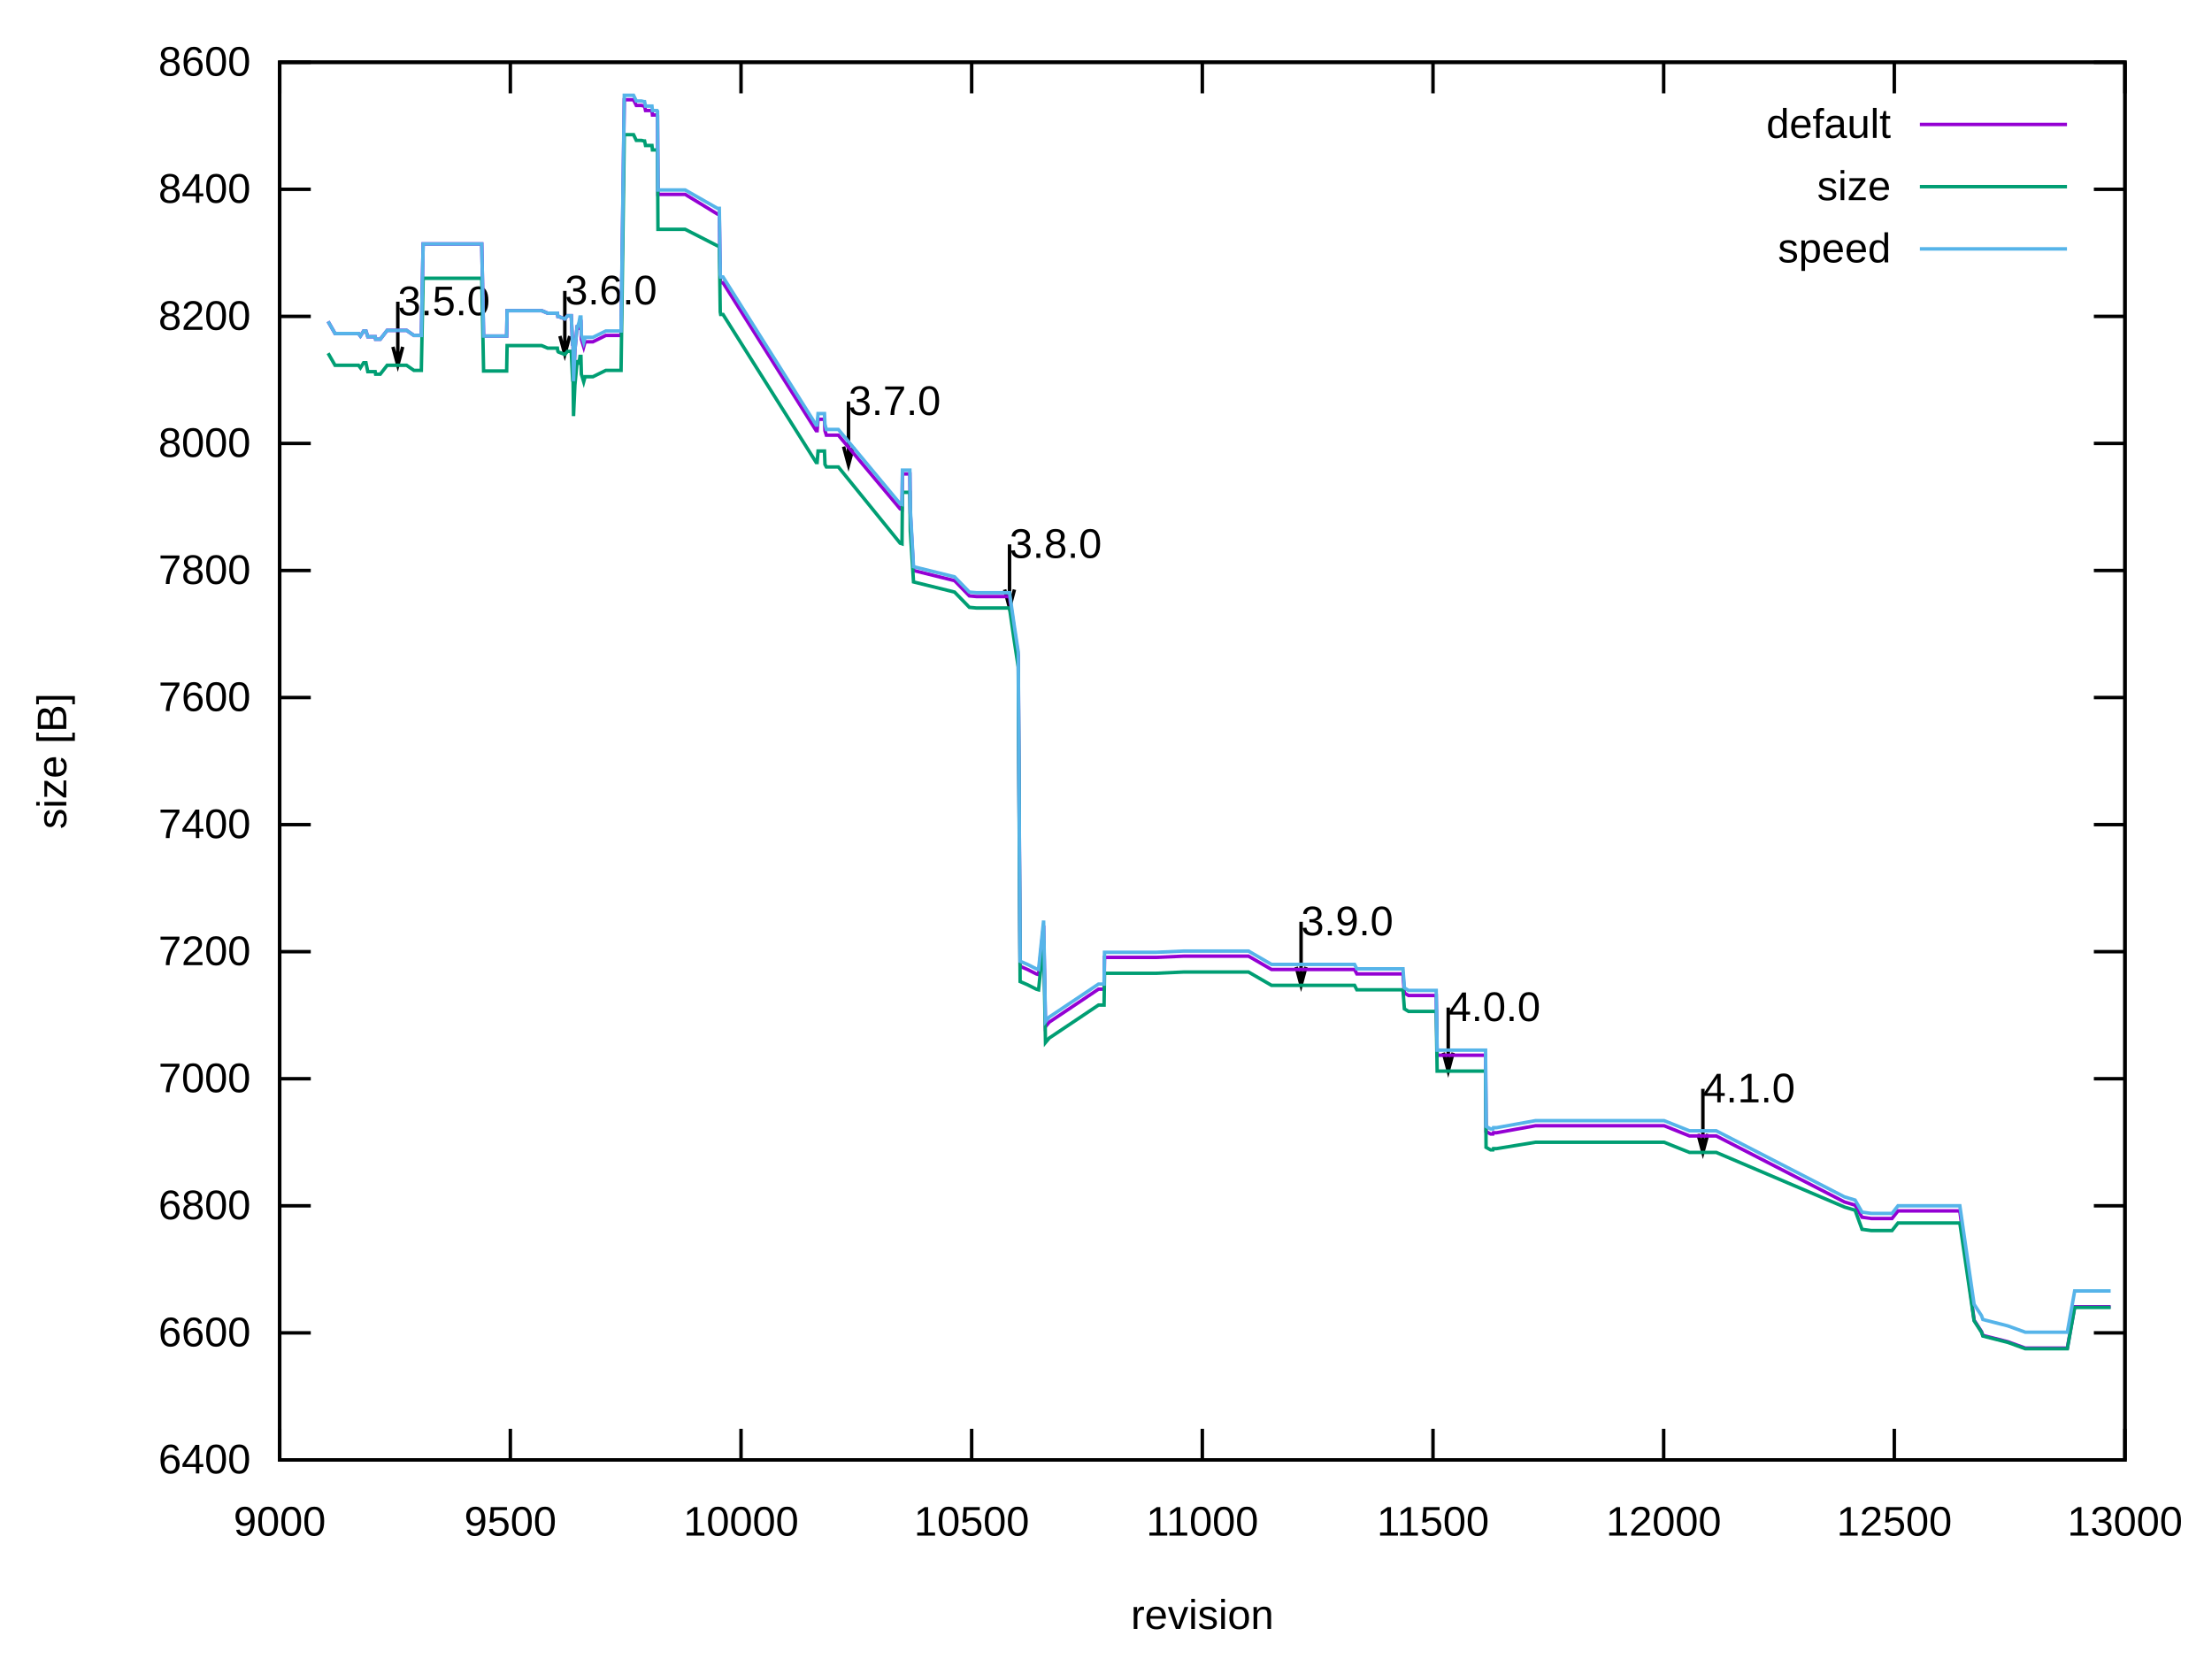
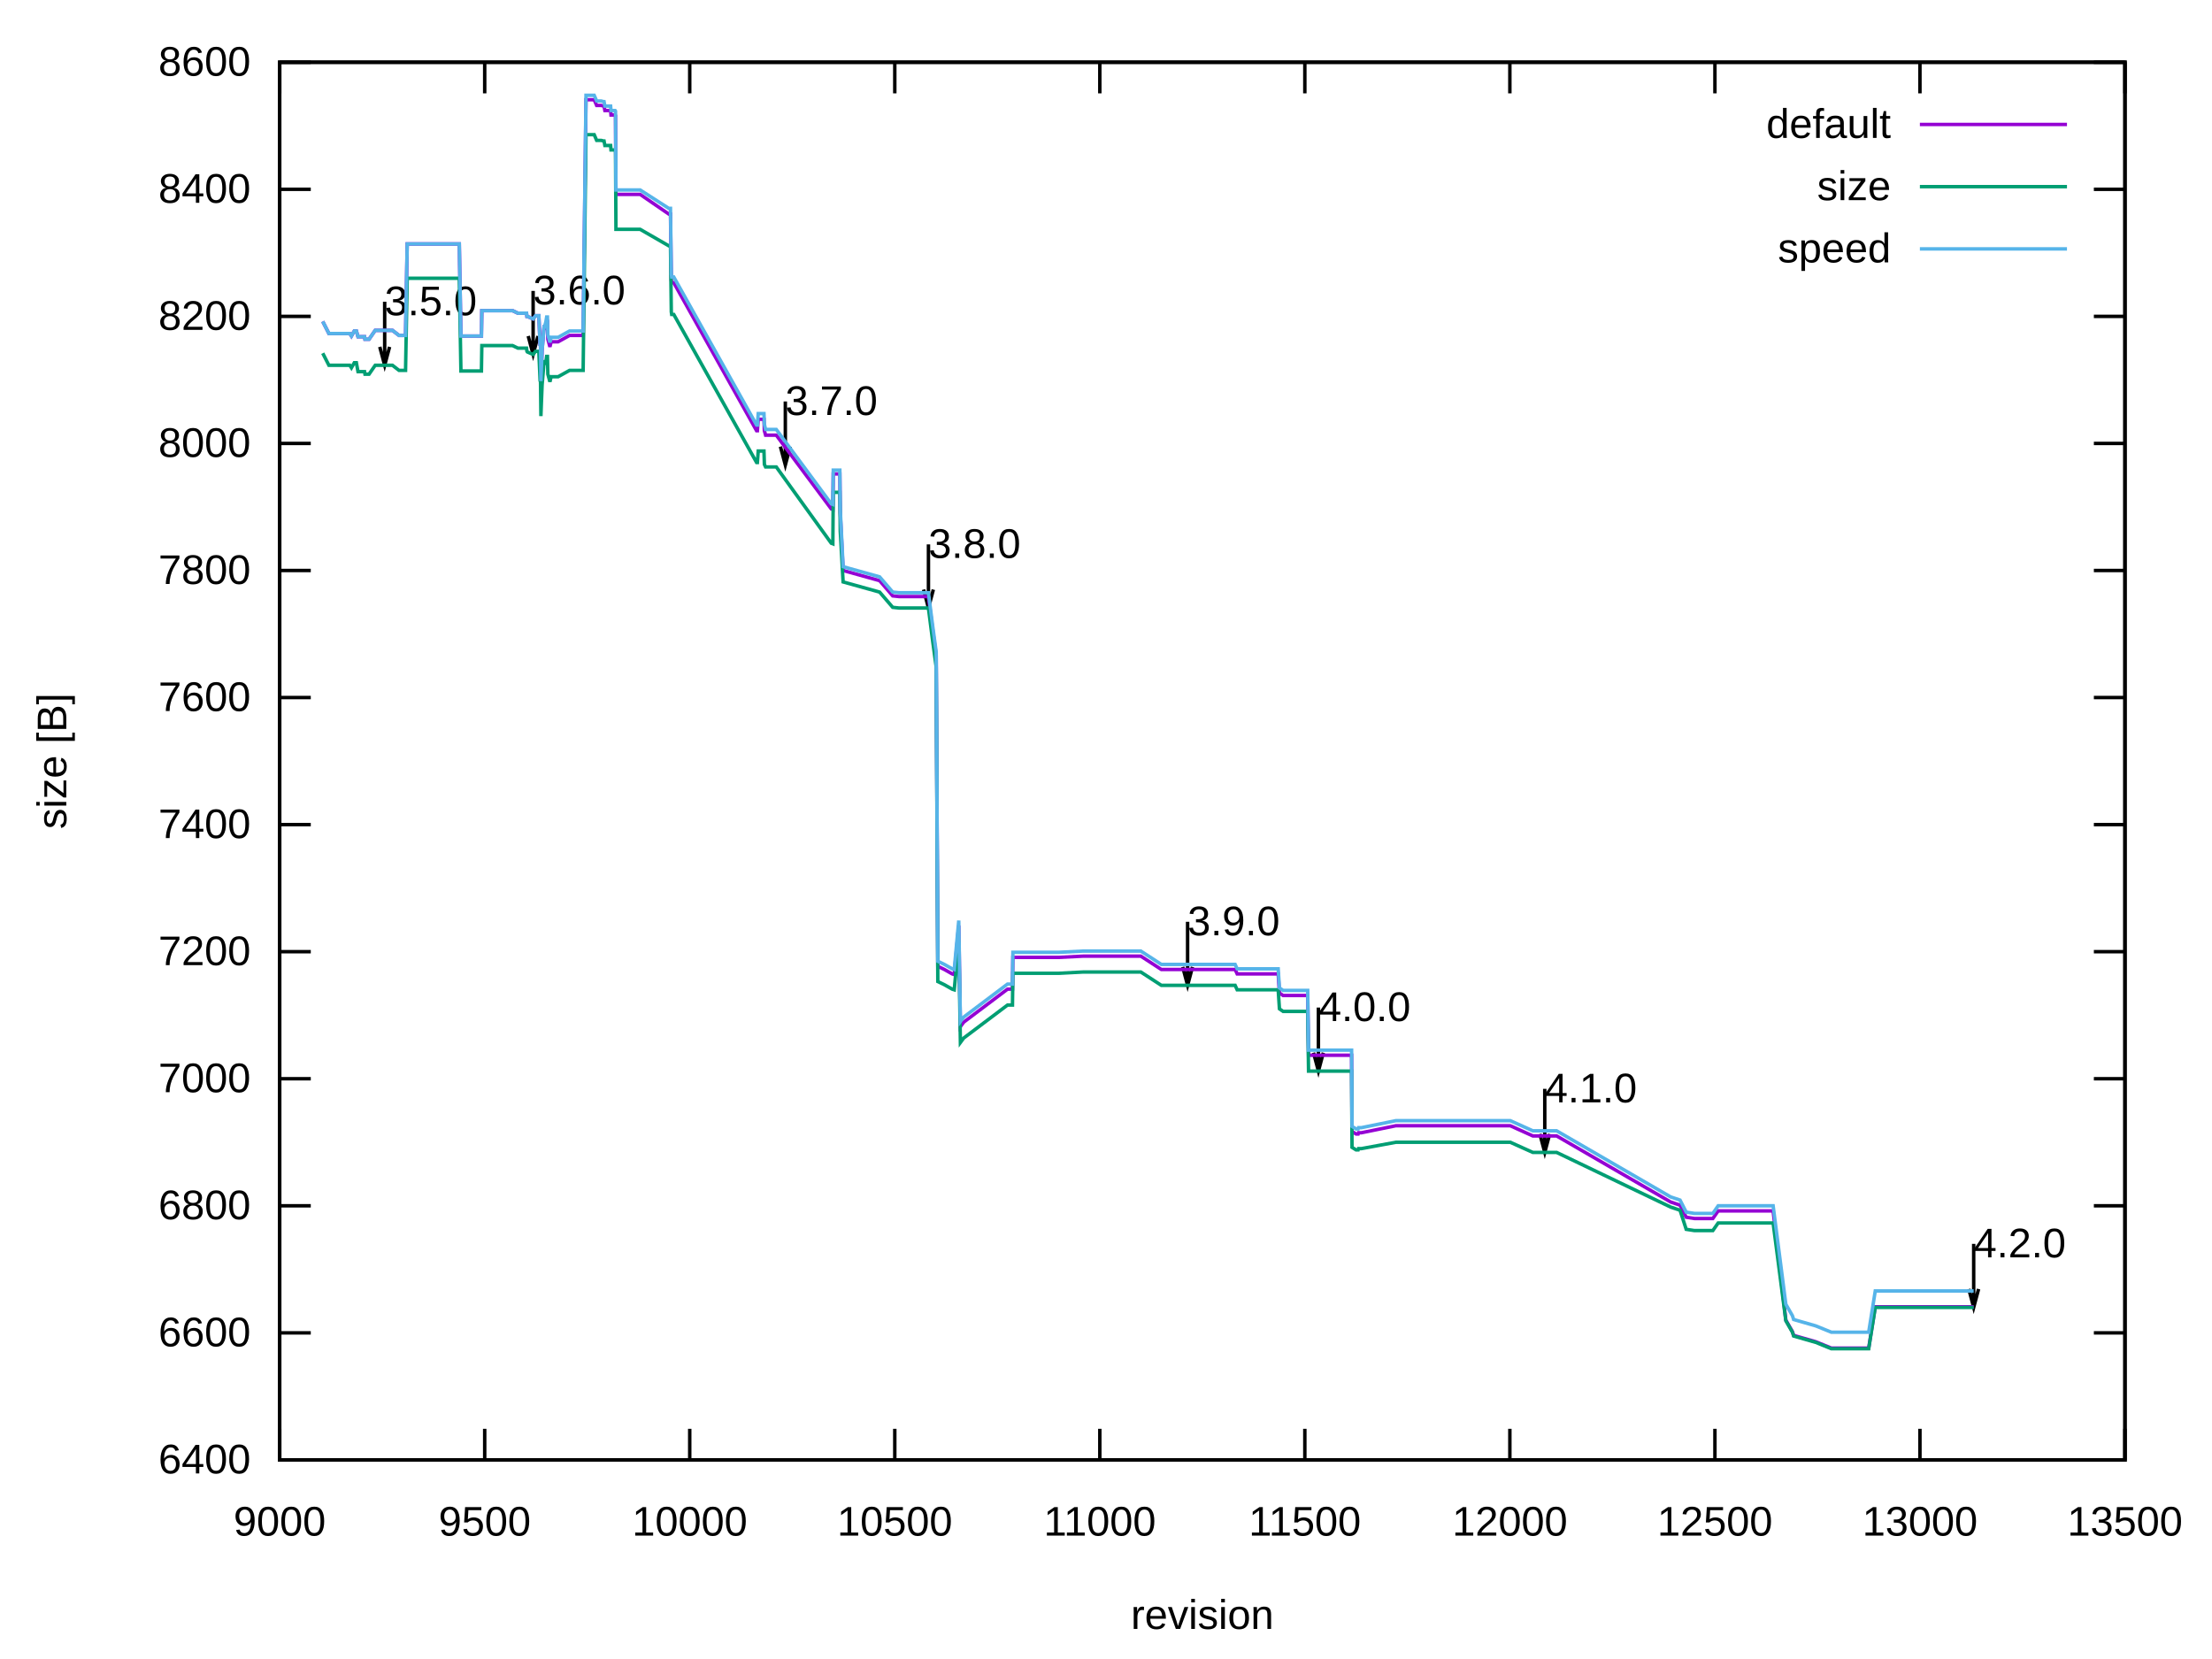
<svg xmlns="http://www.w3.org/2000/svg" xmlns:xlink="http://www.w3.org/1999/xlink" width="640" height="480" viewBox="0 0 640 480">
  <g id="gnuplot_canvas">
    <rect x="0" y="0" width="640" height="480" fill="none" />
    <defs>
      <circle id="gpDot" r="0.5" stroke-width="0.5" stroke="currentColor" />
      <path id="gpPt0" stroke-width="0.222" stroke="currentColor" d="M-1,0 h2 M0,-1 v2" />
      <path id="gpPt1" stroke-width="0.222" stroke="currentColor" d="M-1,-1 L1,1 M1,-1 L-1,1" />
      <path id="gpPt2" stroke-width="0.222" stroke="currentColor" d="M-1,0 L1,0 M0,-1 L0,1 M-1,-1 L1,1 M-1,1 L1,-1" />
      <rect id="gpPt3" stroke-width="0.222" stroke="currentColor" x="-1" y="-1" width="2" height="2" />
      <rect id="gpPt4" stroke-width="0.222" stroke="currentColor" fill="currentColor" x="-1" y="-1" width="2" height="2" />
      <circle id="gpPt5" stroke-width="0.222" stroke="currentColor" cx="0" cy="0" r="1" />
      <use xlink:href="#gpPt5" id="gpPt6" fill="currentColor" stroke="none" />
      <path id="gpPt7" stroke-width="0.222" stroke="currentColor" d="M0,-1.33 L-1.33,0.67 L1.33,0.67 z" />
      <use xlink:href="#gpPt7" id="gpPt8" fill="currentColor" stroke="none" />
      <use xlink:href="#gpPt7" id="gpPt9" stroke="currentColor" transform="rotate(180)" />
      <use xlink:href="#gpPt9" id="gpPt10" fill="currentColor" stroke="none" />
      <use xlink:href="#gpPt3" id="gpPt11" stroke="currentColor" transform="rotate(45)" />
      <use xlink:href="#gpPt11" id="gpPt12" fill="currentColor" stroke="none" />
      <path id="gpPt13" stroke-width="0.222" stroke="currentColor" d="M0,1.330 L1.265,0.411 L0.782,-1.067 L-0.782,-1.076 L-1.265,0.411 z" />
      <use xlink:href="#gpPt13" id="gpPt14" fill="currentColor" stroke="none" />
      <filter id="textbox" filterUnits="objectBoundingBox" x="0" y="0" height="1" width="1">
        <feFlood flood-color="white" flood-opacity="1" result="bgnd" />
        <feComposite in="SourceGraphic" in2="bgnd" operator="atop" />
      </filter>
      <filter id="greybox" filterUnits="objectBoundingBox" x="0" y="0" height="1" width="1">
        <feFlood flood-color="lightgrey" flood-opacity="1" result="grey" />
        <feComposite in="SourceGraphic" in2="grey" operator="atop" />
      </filter>
    </defs>
    <g fill="none" color="white" stroke="currentColor" stroke-width="1.00" stroke-linecap="butt" stroke-linejoin="miter">
</g>
    <g fill="none" color="black" stroke="currentColor" stroke-width="1.00" stroke-linecap="butt" stroke-linejoin="miter">
      <path stroke="black" d="M80.92,422.40 L89.92,422.40 M614.82,422.40 L605.82,422.40  " />
      <g transform="translate(72.53,426.30)" stroke="none" fill="black" font-family="Arial" font-size="12.00" text-anchor="end">
        <text>
          <tspan font-family="Arial"> 6400</tspan>
        </text>
      </g>
    </g>
    <g fill="none" color="black" stroke="currentColor" stroke-width="1.00" stroke-linecap="butt" stroke-linejoin="miter">
      <path stroke="black" d="M80.92,385.64 L89.92,385.64 M614.82,385.64 L605.82,385.64  " />
      <g transform="translate(72.53,389.54)" stroke="none" fill="black" font-family="Arial" font-size="12.00" text-anchor="end">
        <text>
          <tspan font-family="Arial"> 6600</tspan>
        </text>
      </g>
    </g>
    <g fill="none" color="black" stroke="currentColor" stroke-width="1.00" stroke-linecap="butt" stroke-linejoin="miter">
      <path stroke="black" d="M80.92,348.87 L89.92,348.87 M614.82,348.87 L605.82,348.87  " />
      <g transform="translate(72.53,352.77)" stroke="none" fill="black" font-family="Arial" font-size="12.00" text-anchor="end">
        <text>
          <tspan font-family="Arial"> 6800</tspan>
        </text>
      </g>
    </g>
    <g fill="none" color="black" stroke="currentColor" stroke-width="1.00" stroke-linecap="butt" stroke-linejoin="miter">
      <path stroke="black" d="M80.92,312.11 L89.92,312.11 M614.82,312.11 L605.82,312.11  " />
      <g transform="translate(72.53,316.01)" stroke="none" fill="black" font-family="Arial" font-size="12.00" text-anchor="end">
        <text>
          <tspan font-family="Arial"> 7000</tspan>
        </text>
      </g>
    </g>
    <g fill="none" color="black" stroke="currentColor" stroke-width="1.00" stroke-linecap="butt" stroke-linejoin="miter">
      <path stroke="black" d="M80.92,275.35 L89.92,275.35 M614.82,275.35 L605.82,275.35  " />
      <g transform="translate(72.53,279.25)" stroke="none" fill="black" font-family="Arial" font-size="12.00" text-anchor="end">
        <text>
          <tspan font-family="Arial"> 7200</tspan>
        </text>
      </g>
    </g>
    <g fill="none" color="black" stroke="currentColor" stroke-width="1.00" stroke-linecap="butt" stroke-linejoin="miter">
      <path stroke="black" d="M80.92,238.59 L89.92,238.59 M614.82,238.59 L605.82,238.59  " />
      <g transform="translate(72.53,242.49)" stroke="none" fill="black" font-family="Arial" font-size="12.00" text-anchor="end">
        <text>
          <tspan font-family="Arial"> 7400</tspan>
        </text>
      </g>
    </g>
    <g fill="none" color="black" stroke="currentColor" stroke-width="1.00" stroke-linecap="butt" stroke-linejoin="miter">
      <path stroke="black" d="M80.92,201.82 L89.92,201.82 M614.82,201.82 L605.82,201.82  " />
      <g transform="translate(72.53,205.72)" stroke="none" fill="black" font-family="Arial" font-size="12.00" text-anchor="end">
        <text>
          <tspan font-family="Arial"> 7600</tspan>
        </text>
      </g>
    </g>
    <g fill="none" color="black" stroke="currentColor" stroke-width="1.00" stroke-linecap="butt" stroke-linejoin="miter">
      <path stroke="black" d="M80.92,165.06 L89.92,165.06 M614.82,165.06 L605.82,165.06  " />
      <g transform="translate(72.53,168.96)" stroke="none" fill="black" font-family="Arial" font-size="12.00" text-anchor="end">
        <text>
          <tspan font-family="Arial"> 7800</tspan>
        </text>
      </g>
    </g>
    <g fill="none" color="black" stroke="currentColor" stroke-width="1.00" stroke-linecap="butt" stroke-linejoin="miter">
      <path stroke="black" d="M80.92,128.30 L89.92,128.30 M614.82,128.30 L605.82,128.30  " />
      <g transform="translate(72.53,132.20)" stroke="none" fill="black" font-family="Arial" font-size="12.00" text-anchor="end">
        <text>
          <tspan font-family="Arial"> 8000</tspan>
        </text>
      </g>
    </g>
    <g fill="none" color="black" stroke="currentColor" stroke-width="1.00" stroke-linecap="butt" stroke-linejoin="miter">
      <path stroke="black" d="M80.92,91.54 L89.92,91.54 M614.82,91.54 L605.82,91.54  " />
      <g transform="translate(72.53,95.44)" stroke="none" fill="black" font-family="Arial" font-size="12.00" text-anchor="end">
        <text>
          <tspan font-family="Arial"> 8200</tspan>
        </text>
      </g>
    </g>
    <g fill="none" color="black" stroke="currentColor" stroke-width="1.00" stroke-linecap="butt" stroke-linejoin="miter">
      <path stroke="black" d="M80.92,54.77 L89.92,54.77 M614.82,54.77 L605.82,54.77  " />
      <g transform="translate(72.53,58.67)" stroke="none" fill="black" font-family="Arial" font-size="12.00" text-anchor="end">
        <text>
          <tspan font-family="Arial"> 8400</tspan>
        </text>
      </g>
    </g>
    <g fill="none" color="black" stroke="currentColor" stroke-width="1.00" stroke-linecap="butt" stroke-linejoin="miter">
      <path stroke="black" d="M80.92,18.01 L89.92,18.01 M614.82,18.01 L605.82,18.01  " />
      <g transform="translate(72.53,21.91)" stroke="none" fill="black" font-family="Arial" font-size="12.00" text-anchor="end">
        <text>
          <tspan font-family="Arial"> 8600</tspan>
        </text>
      </g>
    </g>
    <g fill="none" color="black" stroke="currentColor" stroke-width="1.00" stroke-linecap="butt" stroke-linejoin="miter">
      <path stroke="black" d="M80.92,422.40 L80.92,413.40 M80.92,18.01 L80.92,27.01  " />
      <g transform="translate(80.92,444.30)" stroke="none" fill="black" font-family="Arial" font-size="12.00" text-anchor="middle">
        <text>
          <tspan font-family="Arial"> 9000</tspan>
        </text>
      </g>
    </g>
    <g fill="none" color="black" stroke="currentColor" stroke-width="1.00" stroke-linecap="butt" stroke-linejoin="miter">
-       <path stroke="black" d="M147.66,422.40 L147.66,413.40 M147.66,18.01 L147.66,27.01  " />
-       <g transform="translate(147.66,444.30)" stroke="none" fill="black" font-family="Arial" font-size="12.00" text-anchor="middle">
+       <path stroke="black" d="M140.24,422.40 L140.24,413.40 M140.24,18.01 L140.24,27.01  " />
+       <g transform="translate(140.24,444.30)" stroke="none" fill="black" font-family="Arial" font-size="12.00" text-anchor="middle">
        <text>
          <tspan font-family="Arial"> 9500</tspan>
        </text>
      </g>
    </g>
    <g fill="none" color="black" stroke="currentColor" stroke-width="1.00" stroke-linecap="butt" stroke-linejoin="miter">
-       <path stroke="black" d="M214.40,422.40 L214.40,413.40 M214.40,18.01 L214.40,27.01  " />
-       <g transform="translate(214.40,444.30)" stroke="none" fill="black" font-family="Arial" font-size="12.00" text-anchor="middle">
+       <path stroke="black" d="M199.56,422.40 L199.56,413.40 M199.56,18.01 L199.56,27.01  " />
+       <g transform="translate(199.56,444.30)" stroke="none" fill="black" font-family="Arial" font-size="12.00" text-anchor="middle">
        <text>
          <tspan font-family="Arial"> 10000</tspan>
        </text>
      </g>
    </g>
    <g fill="none" color="black" stroke="currentColor" stroke-width="1.00" stroke-linecap="butt" stroke-linejoin="miter">
-       <path stroke="black" d="M281.13,422.40 L281.13,413.40 M281.13,18.01 L281.13,27.01  " />
-       <g transform="translate(281.13,444.30)" stroke="none" fill="black" font-family="Arial" font-size="12.00" text-anchor="middle">
+       <path stroke="black" d="M258.89,422.40 L258.89,413.40 M258.89,18.01 L258.89,27.01  " />
+       <g transform="translate(258.89,444.30)" stroke="none" fill="black" font-family="Arial" font-size="12.00" text-anchor="middle">
        <text>
          <tspan font-family="Arial"> 10500</tspan>
        </text>
      </g>
    </g>
    <g fill="none" color="black" stroke="currentColor" stroke-width="1.00" stroke-linecap="butt" stroke-linejoin="miter">
-       <path stroke="black" d="M347.87,422.40 L347.87,413.40 M347.87,18.01 L347.87,27.01  " />
-       <g transform="translate(347.87,444.30)" stroke="none" fill="black" font-family="Arial" font-size="12.00" text-anchor="middle">
+       <path stroke="black" d="M318.21,422.40 L318.21,413.40 M318.21,18.01 L318.21,27.01  " />
+       <g transform="translate(318.21,444.30)" stroke="none" fill="black" font-family="Arial" font-size="12.00" text-anchor="middle">
        <text>
          <tspan font-family="Arial"> 11000</tspan>
        </text>
      </g>
    </g>
    <g fill="none" color="black" stroke="currentColor" stroke-width="1.00" stroke-linecap="butt" stroke-linejoin="miter">
-       <path stroke="black" d="M414.61,422.40 L414.61,413.40 M414.61,18.01 L414.61,27.01  " />
-       <g transform="translate(414.61,444.30)" stroke="none" fill="black" font-family="Arial" font-size="12.00" text-anchor="middle">
+       <path stroke="black" d="M377.53,422.40 L377.53,413.40 M377.53,18.01 L377.53,27.01  " />
+       <g transform="translate(377.53,444.30)" stroke="none" fill="black" font-family="Arial" font-size="12.00" text-anchor="middle">
        <text>
          <tspan font-family="Arial"> 11500</tspan>
        </text>
      </g>
    </g>
    <g fill="none" color="black" stroke="currentColor" stroke-width="1.00" stroke-linecap="butt" stroke-linejoin="miter">
-       <path stroke="black" d="M481.35,422.40 L481.35,413.40 M481.35,18.01 L481.35,27.01  " />
-       <g transform="translate(481.35,444.30)" stroke="none" fill="black" font-family="Arial" font-size="12.00" text-anchor="middle">
+       <path stroke="black" d="M436.85,422.40 L436.85,413.40 M436.85,18.01 L436.85,27.01  " />
+       <g transform="translate(436.85,444.30)" stroke="none" fill="black" font-family="Arial" font-size="12.00" text-anchor="middle">
        <text>
          <tspan font-family="Arial"> 12000</tspan>
        </text>
      </g>
    </g>
    <g fill="none" color="black" stroke="currentColor" stroke-width="1.00" stroke-linecap="butt" stroke-linejoin="miter">
-       <path stroke="black" d="M548.08,422.40 L548.08,413.40 M548.08,18.01 L548.08,27.01  " />
-       <g transform="translate(548.08,444.30)" stroke="none" fill="black" font-family="Arial" font-size="12.00" text-anchor="middle">
+       <path stroke="black" d="M496.18,422.40 L496.18,413.40 M496.18,18.01 L496.18,27.01  " />
+       <g transform="translate(496.18,444.30)" stroke="none" fill="black" font-family="Arial" font-size="12.00" text-anchor="middle">
        <text>
          <tspan font-family="Arial"> 12500</tspan>
+         </text>
+       </g>
+     </g>
+     <g fill="none" color="black" stroke="currentColor" stroke-width="1.00" stroke-linecap="butt" stroke-linejoin="miter">
+       <path stroke="black" d="M555.50,422.40 L555.50,413.40 M555.50,18.01 L555.50,27.01  " />
+       <g transform="translate(555.50,444.30)" stroke="none" fill="black" font-family="Arial" font-size="12.00" text-anchor="middle">
+         <text>
+           <tspan font-family="Arial"> 13000</tspan>
        </text>
      </g>
    </g>
    <g fill="none" color="black" stroke="currentColor" stroke-width="1.00" stroke-linecap="butt" stroke-linejoin="miter">
      <path stroke="black" d="M614.82,422.40 L614.82,413.40 M614.82,18.01 L614.82,27.01  " />
      <g transform="translate(614.82,444.30)" stroke="none" fill="black" font-family="Arial" font-size="12.00" text-anchor="middle">
        <text>
-           <tspan font-family="Arial"> 13000</tspan>
+           <tspan font-family="Arial"> 13500</tspan>
        </text>
      </g>
    </g>
    <g fill="none" color="black" stroke="currentColor" stroke-width="1.00" stroke-linecap="butt" stroke-linejoin="miter">
</g>
    <g fill="none" color="black" stroke="currentColor" stroke-width="1.00" stroke-linecap="butt" stroke-linejoin="miter">
      <path stroke="black" d="M80.92,18.01 L80.92,422.40 L614.82,422.40 L614.82,18.01 L80.92,18.01 Z  " />
-       <g transform="translate(115.09,91.21)" stroke="none" fill="black" font-family="Arial" font-size="12.00" text-anchor="start">
+       <g transform="translate(111.29,91.21)" stroke="none" fill="black" font-family="Arial" font-size="12.00" text-anchor="start">
        <text>
          <tspan font-family="Arial">3.5.0</tspan>
        </text>
      </g>
-       <g transform="translate(163.41,88.08)" stroke="none" fill="black" font-family="Arial" font-size="12.00" text-anchor="start">
+       <g transform="translate(154.24,88.08)" stroke="none" fill="black" font-family="Arial" font-size="12.00" text-anchor="start">
        <text>
          <tspan font-family="Arial">3.6.0</tspan>
        </text>
      </g>
-       <g transform="translate(245.49,120.07)" stroke="none" fill="black" font-family="Arial" font-size="12.00" text-anchor="start">
+       <g transform="translate(227.21,120.07)" stroke="none" fill="black" font-family="Arial" font-size="12.00" text-anchor="start">
        <text>
          <tspan font-family="Arial">3.7.0</tspan>
        </text>
      </g>
-       <g transform="translate(292.08,161.42)" stroke="none" fill="black" font-family="Arial" font-size="12.00" text-anchor="start">
+       <g transform="translate(268.62,161.42)" stroke="none" fill="black" font-family="Arial" font-size="12.00" text-anchor="start">
        <text>
          <tspan font-family="Arial">3.8.0</tspan>
        </text>
      </g>
-       <g transform="translate(376.43,270.61)" stroke="none" fill="black" font-family="Arial" font-size="12.00" text-anchor="start">
+       <g transform="translate(343.60,270.61)" stroke="none" fill="black" font-family="Arial" font-size="12.00" text-anchor="start">
        <text>
          <tspan font-family="Arial">3.9.0</tspan>
        </text>
      </g>
-       <g transform="translate(419.01,295.42)" stroke="none" fill="black" font-family="Arial" font-size="12.00" text-anchor="start">
+       <g transform="translate(381.45,295.42)" stroke="none" fill="black" font-family="Arial" font-size="12.00" text-anchor="start">
        <text>
          <tspan font-family="Arial">4.0.0</tspan>
        </text>
      </g>
-       <g transform="translate(492.69,318.95)" stroke="none" fill="black" font-family="Arial" font-size="12.00" text-anchor="start">
+       <g transform="translate(446.94,318.95)" stroke="none" fill="black" font-family="Arial" font-size="12.00" text-anchor="start">
        <text>
          <tspan font-family="Arial">4.1.0</tspan>
        </text>
      </g>
-       <path stroke="black" d="M113.68,100.36 L115.10,105.68 L116.52,100.36 M115.10,87.30 L115.10,105.68 M162.00,97.23 L163.42,102.55 L164.84,97.23   M163.42,84.17 L163.42,102.55 M244.08,129.22 L245.50,134.54 L246.92,129.22 M245.50,116.16 L245.50,134.54 M290.67,170.58   L292.09,175.90 L293.51,170.58 M292.09,157.51 L292.09,175.90 M375.02,279.76 L376.44,285.08 L377.86,279.76 M376.44,266.70   L376.44,285.08 M417.60,304.58 L419.02,309.90 L420.44,304.58 M419.02,291.51 L419.02,309.90 M491.28,328.10 L492.70,333.42   L494.12,328.10 M492.70,315.04 L492.70,333.42  " />
+       <g transform="translate(571.04,363.80)" stroke="none" fill="black" font-family="Arial" font-size="12.00" text-anchor="start">
+         <text>
+           <tspan font-family="Arial">4.2.0</tspan>
+         </text>
+       </g>
+       <path stroke="black" d="M109.88,100.36 L111.30,105.68 L112.72,100.36 M111.30,87.30 L111.30,105.68 M152.83,97.23 L154.25,102.55 L155.67,97.23   M154.25,84.17 L154.25,102.55 M225.80,129.22 L227.22,134.54 L228.64,129.22 M227.22,116.16 L227.22,134.54 M267.21,170.58   L268.63,175.90 L270.05,170.58 M268.63,157.51 L268.63,175.90 M342.19,279.76 L343.61,285.08 L345.03,279.76 M343.61,266.70   L343.61,285.08 M380.04,304.58 L381.46,309.90 L382.88,304.58 M381.46,291.51 L381.46,309.90 M445.53,328.10 L446.95,333.42   L448.37,328.10 M446.95,315.04 L446.95,333.42 M569.63,372.95 L571.05,378.27 L572.47,372.95 M571.05,359.89 L571.05,378.27    " />
    </g>
    <g fill="none" color="black" stroke="currentColor" stroke-width="1.00" stroke-linecap="butt" stroke-linejoin="miter">
      <g transform="translate(19.18,220.21) rotate(270)" stroke="none" fill="black" font-family="Arial" font-size="12.00" text-anchor="middle">
        <text>
          <tspan font-family="Arial">size [B]</tspan>
        </text>
      </g>
    </g>
    <g fill="none" color="black" stroke="currentColor" stroke-width="1.00" stroke-linecap="butt" stroke-linejoin="miter">
      <g transform="translate(347.87,471.30)" stroke="none" fill="black" font-family="Arial" font-size="12.00" text-anchor="middle">
        <text>
          <tspan font-family="Arial">revision</tspan>
        </text>
      </g>
    </g>
    <g fill="none" color="black" stroke="currentColor" stroke-width="1.00" stroke-linecap="butt" stroke-linejoin="miter">
</g>
    <g id="gnuplot_plot_1">
      <g fill="none" color="black" stroke="currentColor" stroke-width="1.00" stroke-linecap="butt" stroke-linejoin="miter">
        <g transform="translate(547.09,39.91)" stroke="none" fill="black" font-family="Arial" font-size="12.00" text-anchor="end">
          <text>
            <tspan font-family="Arial">default</tspan>
          </text>
        </g>
      </g>
      <g fill="none" color="black" stroke="currentColor" stroke-width="1.00" stroke-linecap="butt" stroke-linejoin="miter">
-         <path stroke="rgb(148,   0, 211)" d="M555.48,36.01 L598.04,36.01 M94.93,93.01 L96.94,96.50 L97.47,96.50 L97.87,96.50 L99.34,96.50 L101.88,96.50   L103.74,96.50 L104.28,97.23 L105.21,95.76 L105.88,95.76 L106.41,97.42 L106.68,97.42 L108.55,97.42 L108.68,98.15   L110.02,98.15 L112.02,95.58 L115.09,95.58 L117.63,95.58 L119.76,97.05 L121.90,97.05 L122.43,70.58 L123.50,70.58   L128.17,70.58 L131.11,70.58 L139.38,70.58 L139.92,97.23 L140.32,97.23 L141.25,97.23 L142.45,97.23 L144.72,97.23   L145.92,97.23 L146.59,97.23 L146.72,89.88 L147.39,89.88 L150.46,89.88 L153.00,89.88 L154.33,89.88 L156.73,89.88   L158.47,90.62 L159.54,90.62 L160.47,90.62 L161.14,90.62 L161.27,90.62 L161.41,91.54 L161.54,91.54 L163.41,92.27   L164.21,91.35 L165.28,91.35 L165.68,99.62 L165.81,99.62 L165.94,110.28 L166.08,106.98 L166.34,101.28 L167.01,94.11   L167.14,94.48 L167.55,94.84 L167.81,93.01 L168.08,93.01 L168.21,98.15 L168.88,100.36 L169.28,98.89 L169.55,98.89   L169.68,98.89 L169.81,98.89 L171.55,98.89 L175.29,97.05 L178.36,97.05 L179.69,97.05 L180.63,28.86 L181.16,28.86   L182.49,28.86 L182.89,28.86 L183.03,28.86 L183.16,28.86 L183.30,28.86 L184.10,30.51 L185.56,30.51 L186.37,30.69   L186.50,30.69 L186.77,31.98 L187.30,31.98 L188.10,31.98 L188.63,31.98 L188.77,33.27 L189.70,33.27 L190.10,33.27   L190.24,33.45 L190.37,56.24 L191.70,56.24 L191.97,56.24 L192.51,56.24 L198.24,56.24 L207.59,61.94 L208.12,61.94   L208.39,81.06 L208.52,81.79 L209.19,81.79 L236.15,124.62 L236.42,124.62 L236.69,121.31 L237.62,121.31 L238.55,121.31   L238.69,124.62 L239.09,125.91 L240.02,125.91 L242.29,125.91 L242.56,125.91 L260.44,147.23 L260.98,147.41 L261.11,137.12   L263.25,137.12 L263.38,148.33 L264.31,165.06 L276.19,168.00 L280.47,172.41 L282.47,172.60 L286.47,172.60 L288.87,172.60   L292.08,172.60 L293.41,181.79 L294.61,189.69 L295.15,279.58 L297.28,280.50 L299.82,281.78 L300.49,281.97 L301.95,267.81   L302.49,297.04 L303.56,295.75 L317.84,286.19 L318.77,286.19 L319.31,286.19 L319.44,286.19 L319.57,277.00 L319.84,277.00   L321.18,277.00 L334.52,277.00 L342.53,276.64 L344.40,276.64 L359.48,276.64 L361.22,276.64 L367.89,280.50 L376.43,280.50   L382.57,280.50 L391.92,280.50 L392.58,281.78 L397.39,281.78 L405.93,281.78 L406.33,287.30 L407.53,288.03 L415.54,288.03   L415.81,305.31 L419.01,305.31 L426.09,305.31 L429.82,305.31 L429.96,327.37 L431.29,328.10 L431.96,328.10 L432.09,327.74   L432.89,327.74 L433.03,327.74 L444.24,325.71 L457.59,325.71 L481.48,325.71 L488.82,328.66 L492.69,328.66 L494.43,328.66   L494.69,328.66 L494.96,328.66 L495.49,328.66 L495.89,328.66 L496.56,328.66 L533.67,347.77 L536.74,348.69 L538.74,352.18   L541.41,352.55 L543.28,352.55 L546.48,352.55 L547.42,352.55 L549.15,350.35 L567.04,350.35 L571.17,381.96 L573.31,385.27   L573.71,386.37 L580.92,388.21 L585.99,390.05 L587.46,390.05 L591.73,390.05 L596.40,390.05 L598.14,390.05 L600.27,378.10   L601.47,378.10 L610.68,378.10  " />
+         <path stroke="rgb(148,   0, 211)" d="M555.48,36.01 L598.04,36.01 M93.38,93.01 L95.16,96.50 L95.63,96.50 L95.99,96.50 L97.29,96.50 L99.55,96.50   L101.21,96.50 L101.68,97.23 L102.51,95.76 L103.11,95.76 L103.58,97.42 L103.82,97.42 L105.48,97.42 L105.60,98.15   L106.78,98.15 L108.56,95.58 L111.29,95.58 L113.55,95.58 L115.45,97.05 L117.34,97.05 L117.82,70.58 L118.77,70.58   L122.92,70.58 L125.53,70.58 L132.89,70.58 L133.36,97.23 L133.72,97.23 L134.55,97.23 L135.62,97.23 L137.63,97.23   L138.70,97.23 L139.29,97.23 L139.41,89.88 L140.00,89.88 L142.73,89.88 L144.99,89.88 L146.17,89.88 L148.31,89.88   L149.85,90.62 L150.80,90.62 L151.63,90.62 L152.23,90.62 L152.34,90.62 L152.46,91.54 L152.58,91.54 L154.24,92.27   L154.95,91.35 L155.90,91.35 L156.26,99.62 L156.38,99.62 L156.50,110.28 L156.62,106.98 L156.85,101.28 L157.45,94.11   L157.56,94.48 L157.92,94.84 L158.16,93.01 L158.39,93.01 L158.51,98.15 L159.11,100.36 L159.46,98.89 L159.70,98.89   L159.82,98.89 L159.94,98.89 L161.48,98.89 L164.80,97.05 L167.53,97.05 L168.72,97.05 L169.55,28.86 L170.02,28.86   L171.21,28.86 L171.56,28.86 L171.68,28.86 L171.80,28.86 L171.92,28.86 L172.63,30.51 L173.94,30.51 L174.65,30.69   L174.77,30.69 L175.01,31.98 L175.48,31.98 L176.19,31.98 L176.67,31.98 L176.78,33.27 L177.62,33.27 L177.97,33.27   L178.09,33.45 L178.21,56.24 L179.39,56.24 L179.63,56.24 L180.11,56.24 L185.21,56.24 L193.51,61.94 L193.99,61.94   L194.23,81.06 L194.34,81.79 L194.94,81.79 L218.90,124.62 L219.14,124.62 L219.38,121.31 L220.21,121.31 L221.04,121.31   L221.16,124.62 L221.51,125.91 L222.34,125.91 L224.36,125.91 L224.60,125.91 L240.50,147.23 L240.97,147.41 L241.09,137.12   L242.99,137.12 L243.11,148.33 L243.94,165.06 L254.50,168.00 L258.29,172.41 L260.07,172.60 L263.63,172.60 L265.77,172.60   L268.62,172.60 L269.80,181.79 L270.87,189.69 L271.34,279.58 L273.24,280.50 L275.50,281.78 L276.09,281.97 L277.40,267.81   L277.87,297.04 L278.82,295.75 L291.51,286.19 L292.34,286.19 L292.82,286.19 L292.94,286.19 L293.06,277.00 L293.29,277.00   L294.48,277.00 L306.34,277.00 L313.46,276.64 L315.12,276.64 L328.53,276.64 L330.07,276.64 L336.01,280.50 L343.60,280.50   L349.06,280.50 L357.36,280.50 L357.95,281.78 L362.23,281.78 L369.82,281.78 L370.18,287.30 L371.24,288.03 L378.36,288.03   L378.60,305.31 L381.45,305.31 L387.73,305.31 L391.06,305.31 L391.18,327.37 L392.36,328.10 L392.95,328.10 L393.07,327.74   L393.79,327.74 L393.90,327.74 L403.87,325.71 L415.73,325.71 L436.97,325.71 L443.50,328.66 L446.94,328.66 L448.48,328.66   L448.72,328.66 L448.96,328.66 L449.43,328.66 L449.79,328.66 L450.38,328.66 L483.36,347.77 L486.09,348.69 L487.87,352.18   L490.24,352.55 L491.90,352.55 L494.75,352.55 L495.58,352.55 L497.12,350.35 L513.02,350.35 L516.70,381.96 L518.60,385.27   L518.96,386.37 L525.36,388.21 L529.87,390.05 L531.18,390.05 L534.97,390.05 L539.12,390.05 L540.67,390.05 L542.57,378.10   L543.63,378.10 L551.82,378.10 L571.04,378.10  " />
      </g>
    </g>
    <g id="gnuplot_plot_2">
      <g fill="none" color="black" stroke="currentColor" stroke-width="1.00" stroke-linecap="butt" stroke-linejoin="miter">
        <g transform="translate(547.09,57.91)" stroke="none" fill="black" font-family="Arial" font-size="12.00" text-anchor="end">
          <text>
            <tspan font-family="Arial">size</tspan>
          </text>
        </g>
      </g>
      <g fill="none" color="black" stroke="currentColor" stroke-width="1.00" stroke-linecap="butt" stroke-linejoin="miter">
-         <path stroke="rgb(  0, 158, 115)" d="M555.48,54.01 L598.04,54.01 M94.93,102.20 L96.94,105.69 L97.47,105.69 L97.87,105.69 L99.34,105.69 L101.88,105.69   L103.74,105.69 L104.28,106.42 L105.21,104.95 L105.88,104.95 L106.41,107.53 L106.68,107.53 L108.55,107.53 L108.68,108.26   L110.02,108.26 L112.02,105.69 L115.09,105.69 L117.63,105.69 L119.76,107.16 L121.90,107.16 L122.43,80.51 L123.50,80.51   L128.17,80.51 L131.11,80.51 L139.38,80.51 L139.92,107.34 L140.32,107.34 L141.25,107.34 L142.45,107.34 L144.72,107.34   L145.92,107.34 L146.59,107.34 L146.72,99.99 L147.39,99.99 L150.46,99.99 L153.00,99.99 L154.33,99.99 L156.73,99.99   L158.47,100.73 L159.54,100.73 L160.47,100.73 L161.14,100.73 L161.27,100.73 L161.41,101.65 L161.54,101.83 L163.41,102.56   L164.21,101.65 L165.28,101.65 L165.68,109.92 L165.81,109.92 L165.94,120.39 L166.08,117.09 L166.34,111.39 L167.01,104.22   L167.14,104.59 L167.55,104.95 L167.81,103.12 L168.08,103.12 L168.21,108.26 L168.88,110.47 L169.28,109.00 L169.55,109.00   L169.68,109.00 L169.81,109.00 L171.55,109.00 L175.29,107.16 L178.36,107.16 L179.69,107.16 L180.63,38.96 L181.16,38.96   L182.49,38.96 L182.89,38.96 L183.03,38.96 L183.16,38.96 L183.30,38.96 L184.10,40.62 L185.56,40.62 L186.37,40.80   L186.50,40.80 L186.77,42.09 L187.30,42.09 L188.10,42.09 L188.63,42.09 L188.77,43.38 L189.70,43.38 L190.10,43.38   L190.24,43.56 L190.37,66.35 L191.70,66.35 L191.97,66.35 L192.51,66.35 L198.24,66.35 L207.59,71.13 L208.12,71.13   L208.39,90.25 L208.52,90.98 L209.19,90.98 L236.15,133.81 L236.42,133.81 L236.69,130.50 L237.62,130.50 L238.55,130.50   L238.69,134.36 L239.09,135.10 L240.02,135.10 L242.29,135.10 L242.56,135.10 L260.44,157.16 L260.98,157.34 L261.11,142.45   L263.25,142.45 L263.38,153.66 L264.31,168.37 L276.19,171.31 L280.47,175.72 L282.47,175.91 L286.47,175.91 L288.87,175.91   L292.08,175.91 L293.41,185.10 L294.61,193.00 L295.15,283.99 L297.28,284.91 L299.82,286.19 L300.49,286.38 L301.95,272.22   L302.49,301.63 L303.56,300.35 L317.84,290.79 L318.77,290.79 L319.31,290.79 L319.44,290.79 L319.57,281.60 L319.84,281.60   L321.18,281.60 L334.52,281.60 L342.53,281.23 L344.40,281.23 L359.48,281.23 L361.22,281.23 L367.89,285.09 L376.43,285.09   L382.57,285.09 L391.92,285.09 L392.58,286.38 L397.39,286.38 L405.93,286.38 L406.33,291.89 L407.53,292.63 L415.54,292.63   L415.81,309.91 L419.01,309.91 L426.09,309.91 L429.82,309.91 L429.96,331.96 L431.29,332.70 L431.96,332.70 L432.09,332.33   L432.89,332.33 L433.03,332.33 L444.24,330.49 L457.59,330.49 L481.48,330.49 L488.82,333.43 L492.69,333.43 L494.43,333.43   L494.69,333.43 L494.96,333.43 L495.49,333.43 L495.89,333.43 L496.56,333.43 L533.67,349.24 L536.74,350.16 L538.74,355.68   L541.41,356.04 L543.28,356.04 L546.48,356.04 L547.42,356.04 L549.15,353.84 L567.04,353.84 L571.17,382.14 L573.31,385.45   L573.71,386.56 L580.92,388.39 L585.99,390.23 L587.46,390.23 L591.73,390.23 L596.40,390.23 L598.14,390.23 L600.27,378.28   L601.47,378.28 L610.68,378.28  " />
+         <path stroke="rgb(  0, 158, 115)" d="M555.48,54.01 L598.04,54.01 M93.38,102.20 L95.16,105.69 L95.63,105.69 L95.99,105.69 L97.29,105.69 L99.55,105.69   L101.21,105.69 L101.68,106.42 L102.51,104.95 L103.11,104.95 L103.58,107.53 L103.82,107.53 L105.48,107.53 L105.60,108.26   L106.78,108.26 L108.56,105.69 L111.29,105.69 L113.55,105.69 L115.45,107.16 L117.34,107.16 L117.82,80.51 L118.77,80.51   L122.92,80.51 L125.53,80.51 L132.89,80.51 L133.36,107.34 L133.72,107.34 L134.55,107.34 L135.62,107.34 L137.63,107.34   L138.70,107.34 L139.29,107.34 L139.41,99.99 L140.00,99.99 L142.73,99.99 L144.99,99.99 L146.17,99.99 L148.31,99.99   L149.85,100.73 L150.80,100.73 L151.63,100.73 L152.23,100.73 L152.34,100.73 L152.46,101.65 L152.58,101.83 L154.24,102.56   L154.95,101.65 L155.90,101.65 L156.26,109.92 L156.38,109.92 L156.50,120.39 L156.62,117.09 L156.85,111.39 L157.45,104.22   L157.56,104.59 L157.92,104.95 L158.16,103.12 L158.39,103.12 L158.51,108.26 L159.11,110.47 L159.46,109.00 L159.70,109.00   L159.82,109.00 L159.94,109.00 L161.48,109.00 L164.80,107.16 L167.53,107.16 L168.72,107.16 L169.55,38.96 L170.02,38.96   L171.21,38.96 L171.56,38.96 L171.68,38.96 L171.80,38.96 L171.92,38.96 L172.63,40.62 L173.94,40.62 L174.65,40.80   L174.77,40.80 L175.01,42.09 L175.48,42.09 L176.19,42.09 L176.67,42.09 L176.78,43.38 L177.62,43.38 L177.97,43.38   L178.09,43.56 L178.21,66.35 L179.39,66.35 L179.63,66.35 L180.11,66.35 L185.21,66.35 L193.51,71.13 L193.99,71.13   L194.23,90.25 L194.34,90.98 L194.94,90.98 L218.90,133.81 L219.14,133.81 L219.38,130.50 L220.21,130.50 L221.04,130.50   L221.16,134.36 L221.51,135.10 L222.34,135.10 L224.36,135.10 L224.60,135.10 L240.50,157.16 L240.97,157.34 L241.09,142.45   L242.99,142.45 L243.11,153.66 L243.94,168.37 L254.50,171.31 L258.29,175.72 L260.07,175.91 L263.63,175.91 L265.77,175.91   L268.62,175.91 L269.80,185.10 L270.87,193.00 L271.34,283.99 L273.24,284.91 L275.50,286.19 L276.09,286.38 L277.40,272.22   L277.87,301.63 L278.82,300.35 L291.51,290.79 L292.34,290.79 L292.82,290.79 L292.94,290.79 L293.06,281.60 L293.29,281.60   L294.48,281.60 L306.34,281.60 L313.46,281.23 L315.12,281.23 L328.53,281.23 L330.07,281.23 L336.01,285.09 L343.60,285.09   L349.06,285.09 L357.36,285.09 L357.95,286.38 L362.23,286.38 L369.82,286.38 L370.18,291.89 L371.24,292.63 L378.36,292.63   L378.60,309.91 L381.45,309.91 L387.73,309.91 L391.06,309.91 L391.18,331.96 L392.36,332.70 L392.95,332.70 L393.07,332.33   L393.79,332.33 L393.90,332.33 L403.87,330.49 L415.73,330.49 L436.97,330.49 L443.50,333.43 L446.94,333.43 L448.48,333.43   L448.72,333.43 L448.96,333.43 L449.43,333.43 L449.79,333.43 L450.38,333.43 L483.36,349.24 L486.09,350.16 L487.87,355.68   L490.24,356.04 L491.90,356.04 L494.75,356.04 L495.58,356.04 L497.12,353.84 L513.02,353.84 L516.70,382.14 L518.60,385.45   L518.96,386.56 L525.36,388.39 L529.87,390.23 L531.18,390.23 L534.97,390.23 L539.12,390.23 L540.67,390.23 L542.57,378.28   L543.63,378.28 L551.82,378.28 L571.04,378.28  " />
      </g>
    </g>
    <g id="gnuplot_plot_3">
      <g fill="none" color="black" stroke="currentColor" stroke-width="1.00" stroke-linecap="butt" stroke-linejoin="miter">
        <g transform="translate(547.09,75.91)" stroke="none" fill="black" font-family="Arial" font-size="12.00" text-anchor="end">
          <text>
            <tspan font-family="Arial">speed</tspan>
          </text>
        </g>
      </g>
      <g fill="none" color="black" stroke="currentColor" stroke-width="1.00" stroke-linecap="butt" stroke-linejoin="miter">
-         <path stroke="rgb( 86, 180, 233)" d="M555.48,72.01 L598.04,72.01 M94.93,93.01 L96.94,96.50 L97.47,96.50 L97.87,96.50 L99.34,96.50 L101.88,96.50   L103.74,96.50 L104.28,97.23 L105.21,95.76 L105.88,95.76 L106.41,97.42 L106.68,97.42 L108.55,97.42 L108.68,98.15   L110.02,98.15 L112.02,95.58 L115.09,95.58 L117.63,95.58 L119.76,97.05 L121.90,97.05 L122.43,70.58 L123.50,70.58   L128.17,70.58 L131.11,70.58 L139.38,70.58 L139.92,97.23 L140.32,97.23 L141.25,97.23 L142.45,97.23 L144.72,97.23   L145.92,97.23 L146.59,97.23 L146.72,89.88 L147.39,89.88 L150.46,89.88 L153.00,89.88 L154.33,89.88 L156.73,89.88   L158.47,90.62 L159.54,90.62 L160.47,90.62 L161.14,90.62 L161.27,90.62 L161.41,91.54 L161.54,91.54 L163.41,92.27   L164.21,91.35 L165.28,91.35 L165.68,99.62 L165.81,99.62 L165.94,110.28 L166.08,106.98 L166.34,101.28 L167.01,94.11   L167.14,94.48 L167.55,93.19 L167.81,91.72 L168.08,91.72 L168.21,96.87 L168.88,99.07 L169.28,97.60 L169.55,97.60   L169.68,97.60 L169.81,97.60 L171.55,97.60 L175.29,95.76 L178.36,95.76 L179.69,95.76 L180.63,27.57 L181.16,27.57   L182.49,27.57 L182.89,27.57 L183.03,27.57 L183.16,27.57 L183.30,27.57 L184.10,29.22 L185.56,29.22 L186.37,29.41   L186.50,29.41 L186.77,30.69 L187.30,30.69 L188.10,30.69 L188.63,30.69 L188.77,31.98 L189.70,31.98 L190.10,31.98   L190.24,32.16 L190.37,54.96 L191.70,54.96 L191.97,54.96 L192.51,54.96 L198.24,54.96 L207.59,60.29 L208.12,60.29   L208.39,79.40 L208.52,80.14 L209.19,80.14 L236.15,122.97 L236.42,122.97 L236.69,119.66 L237.62,119.66 L238.55,119.66   L238.69,122.78 L239.09,124.25 L240.02,124.25 L242.29,124.25 L242.56,124.25 L260.44,145.76 L260.98,145.94 L261.11,136.02   L263.25,136.02 L263.38,147.23 L264.31,163.96 L276.19,166.90 L280.47,171.31 L282.47,171.49 L286.47,171.49 L288.87,171.49   L292.08,171.49 L293.41,180.69 L294.61,188.59 L295.15,278.11 L297.28,279.03 L299.82,280.31 L300.49,280.50 L301.95,266.34   L302.49,295.57 L303.56,294.28 L317.84,284.72 L318.77,284.72 L319.31,284.72 L319.44,284.72 L319.57,275.53 L319.84,275.53   L321.18,275.53 L334.52,275.53 L342.53,275.17 L344.40,275.17 L359.48,275.17 L361.22,275.17 L367.89,279.03 L376.43,279.03   L382.57,279.03 L391.92,279.03 L392.58,280.31 L397.39,280.31 L405.93,280.31 L406.33,285.83 L407.53,286.56 L415.54,286.56   L415.81,303.84 L419.01,303.84 L426.09,303.84 L429.82,303.84 L429.96,325.90 L431.29,326.63 L431.96,326.63 L432.09,326.27   L432.89,326.27 L433.03,326.27 L444.24,324.24 L457.59,324.24 L481.48,324.24 L488.82,327.18 L492.69,327.18 L494.43,327.18   L494.69,327.18 L494.96,327.18 L495.49,327.18 L495.89,327.18 L496.56,327.18 L533.67,346.30 L536.74,347.22 L538.74,350.71   L541.41,351.08 L543.28,351.08 L546.48,351.08 L547.42,351.08 L549.15,348.87 L567.04,348.87 L571.17,377.37 L573.31,380.67   L573.71,381.78 L580.92,383.62 L585.99,385.45 L587.46,385.45 L591.73,385.45 L596.40,385.45 L598.14,385.45 L600.27,373.51   L601.47,373.51 L610.68,373.51  " />
+         <path stroke="rgb( 86, 180, 233)" d="M555.48,72.01 L598.04,72.01 M93.38,93.01 L95.16,96.50 L95.63,96.50 L95.99,96.50 L97.29,96.50 L99.55,96.50   L101.21,96.50 L101.68,97.23 L102.51,95.76 L103.11,95.76 L103.58,97.42 L103.82,97.42 L105.48,97.42 L105.60,98.15   L106.78,98.15 L108.56,95.58 L111.29,95.58 L113.55,95.58 L115.45,97.05 L117.34,97.05 L117.82,70.58 L118.77,70.58   L122.92,70.58 L125.53,70.58 L132.89,70.58 L133.36,97.23 L133.72,97.23 L134.55,97.23 L135.62,97.23 L137.63,97.23   L138.70,97.23 L139.29,97.23 L139.41,89.88 L140.00,89.88 L142.73,89.88 L144.99,89.88 L146.17,89.88 L148.31,89.88   L149.85,90.62 L150.80,90.62 L151.63,90.62 L152.23,90.62 L152.34,90.62 L152.46,91.54 L152.58,91.54 L154.24,92.27   L154.95,91.35 L155.90,91.35 L156.26,99.62 L156.38,99.62 L156.50,110.28 L156.62,106.98 L156.85,101.28 L157.45,94.11   L157.56,94.48 L157.92,93.19 L158.16,91.72 L158.39,91.72 L158.51,96.87 L159.11,99.07 L159.46,97.60 L159.70,97.60   L159.82,97.60 L159.94,97.60 L161.48,97.60 L164.80,95.76 L167.53,95.76 L168.72,95.76 L169.55,27.57 L170.02,27.57   L171.21,27.57 L171.56,27.57 L171.68,27.57 L171.80,27.57 L171.92,27.57 L172.63,29.22 L173.94,29.22 L174.65,29.41   L174.77,29.41 L175.01,30.69 L175.48,30.69 L176.19,30.69 L176.67,30.69 L176.78,31.98 L177.62,31.98 L177.97,31.98   L178.09,32.16 L178.21,54.96 L179.39,54.96 L179.63,54.96 L180.11,54.96 L185.21,54.96 L193.51,60.29 L193.99,60.29   L194.23,79.40 L194.34,80.14 L194.94,80.14 L218.90,122.97 L219.14,122.97 L219.38,119.66 L220.21,119.66 L221.04,119.66   L221.16,122.78 L221.51,124.25 L222.34,124.25 L224.36,124.25 L224.60,124.25 L240.50,145.76 L240.97,145.94 L241.09,136.02   L242.99,136.02 L243.11,147.23 L243.94,163.96 L254.50,166.90 L258.29,171.31 L260.07,171.49 L263.63,171.49 L265.77,171.49   L268.62,171.49 L269.80,180.69 L270.87,188.59 L271.34,278.11 L273.24,279.03 L275.50,280.31 L276.09,280.50 L277.40,266.34   L277.87,295.57 L278.82,294.28 L291.51,284.72 L292.34,284.72 L292.82,284.72 L292.94,284.72 L293.06,275.53 L293.29,275.53   L294.48,275.53 L306.34,275.53 L313.46,275.17 L315.12,275.17 L328.53,275.17 L330.07,275.17 L336.01,279.03 L343.60,279.03   L349.06,279.03 L357.36,279.03 L357.95,280.31 L362.23,280.31 L369.82,280.31 L370.18,285.83 L371.24,286.56 L378.36,286.56   L378.60,303.84 L381.45,303.84 L387.73,303.84 L391.06,303.84 L391.18,325.90 L392.36,326.63 L392.95,326.63 L393.07,326.27   L393.79,326.27 L393.90,326.27 L403.87,324.24 L415.73,324.24 L436.97,324.24 L443.50,327.18 L446.94,327.18 L448.48,327.18   L448.72,327.18 L448.96,327.18 L449.43,327.18 L449.79,327.18 L450.38,327.18 L483.36,346.30 L486.09,347.22 L487.87,350.71   L490.24,351.08 L491.90,351.08 L494.75,351.08 L495.58,351.08 L497.12,348.87 L513.02,348.87 L516.70,377.37 L518.60,380.67   L518.96,381.78 L525.36,383.62 L529.87,385.45 L531.18,385.45 L534.97,385.45 L539.12,385.45 L540.67,385.45 L542.57,373.51   L543.63,373.51 L551.82,373.51 L571.04,373.51  " />
      </g>
    </g>
    <g fill="none" color="white" stroke="rgb( 86, 180, 233)" stroke-width="2.00" stroke-linecap="butt" stroke-linejoin="miter">
</g>
    <g fill="none" color="black" stroke="currentColor" stroke-width="2.00" stroke-linecap="butt" stroke-linejoin="miter">
</g>
    <g fill="none" color="black" stroke="black" stroke-width="1.00" stroke-linecap="butt" stroke-linejoin="miter">
</g>
    <g fill="none" color="black" stroke="currentColor" stroke-width="1.00" stroke-linecap="butt" stroke-linejoin="miter">
      <path stroke="black" d="M80.92,18.01 L80.92,422.40 L614.82,422.40 L614.82,18.01 L80.92,18.01 Z  " />
    </g>
    <g fill="none" color="black" stroke="currentColor" stroke-width="1.00" stroke-linecap="butt" stroke-linejoin="miter">
</g>
  </g>
</svg>
